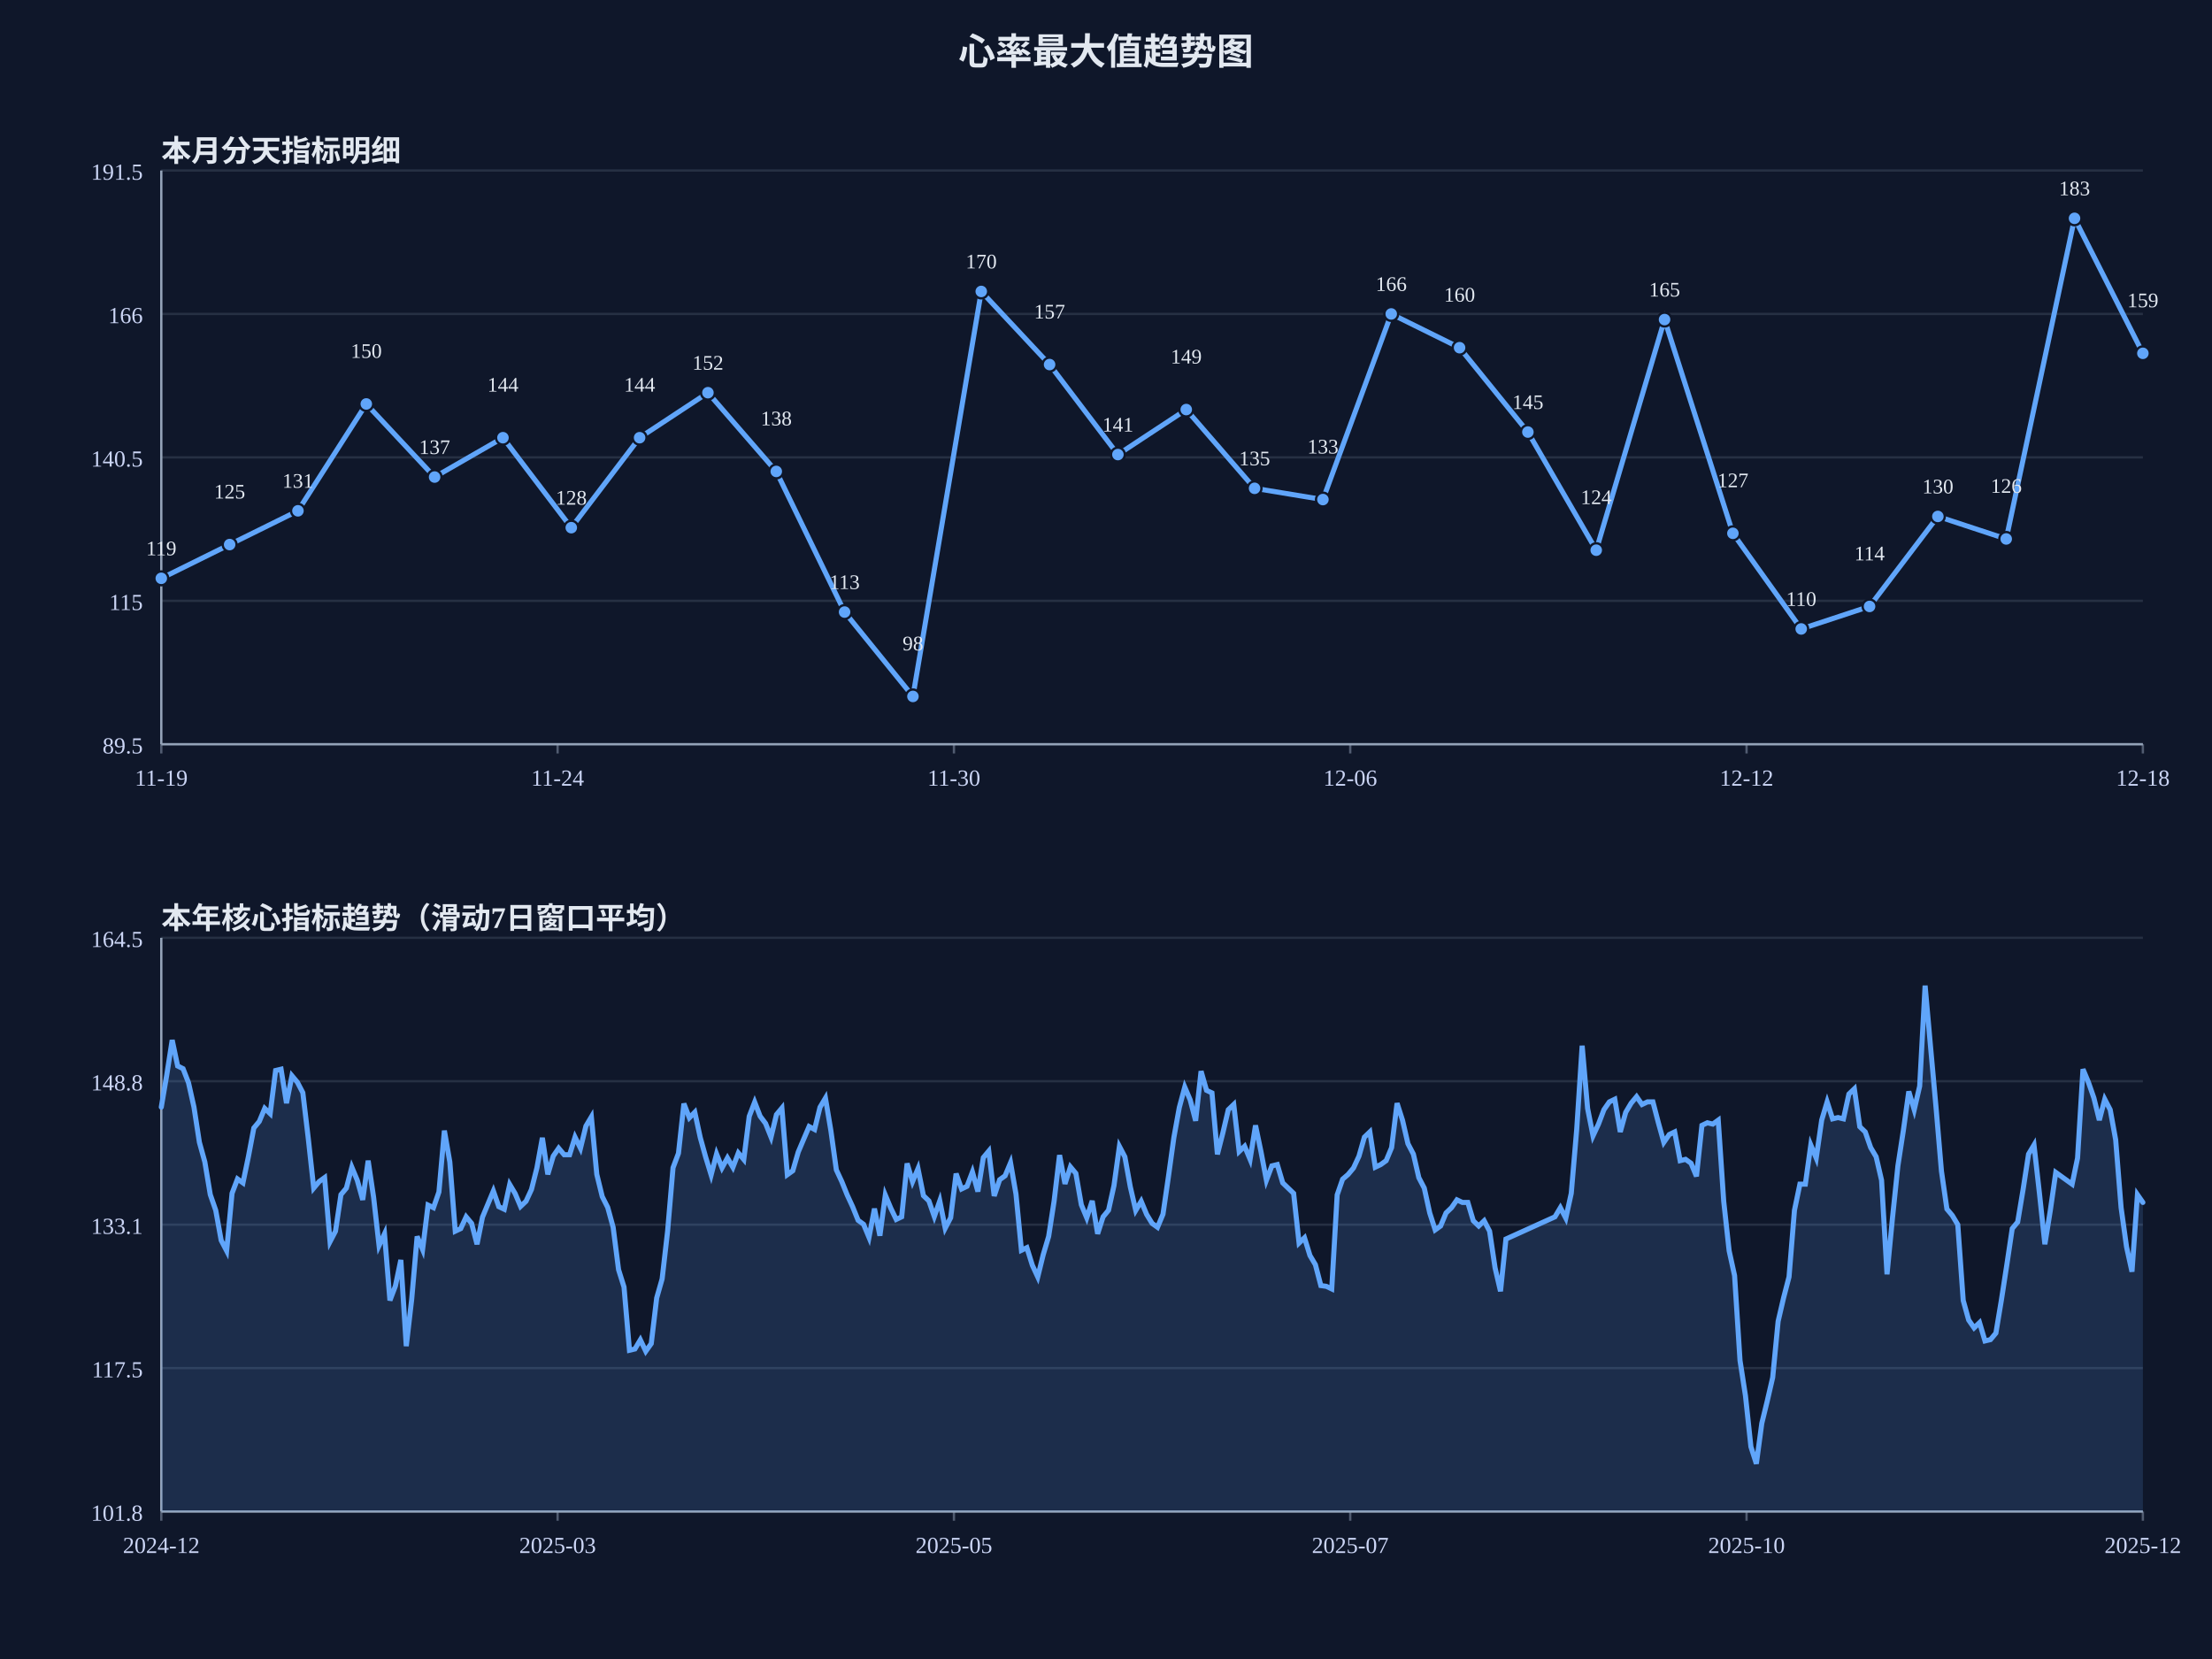
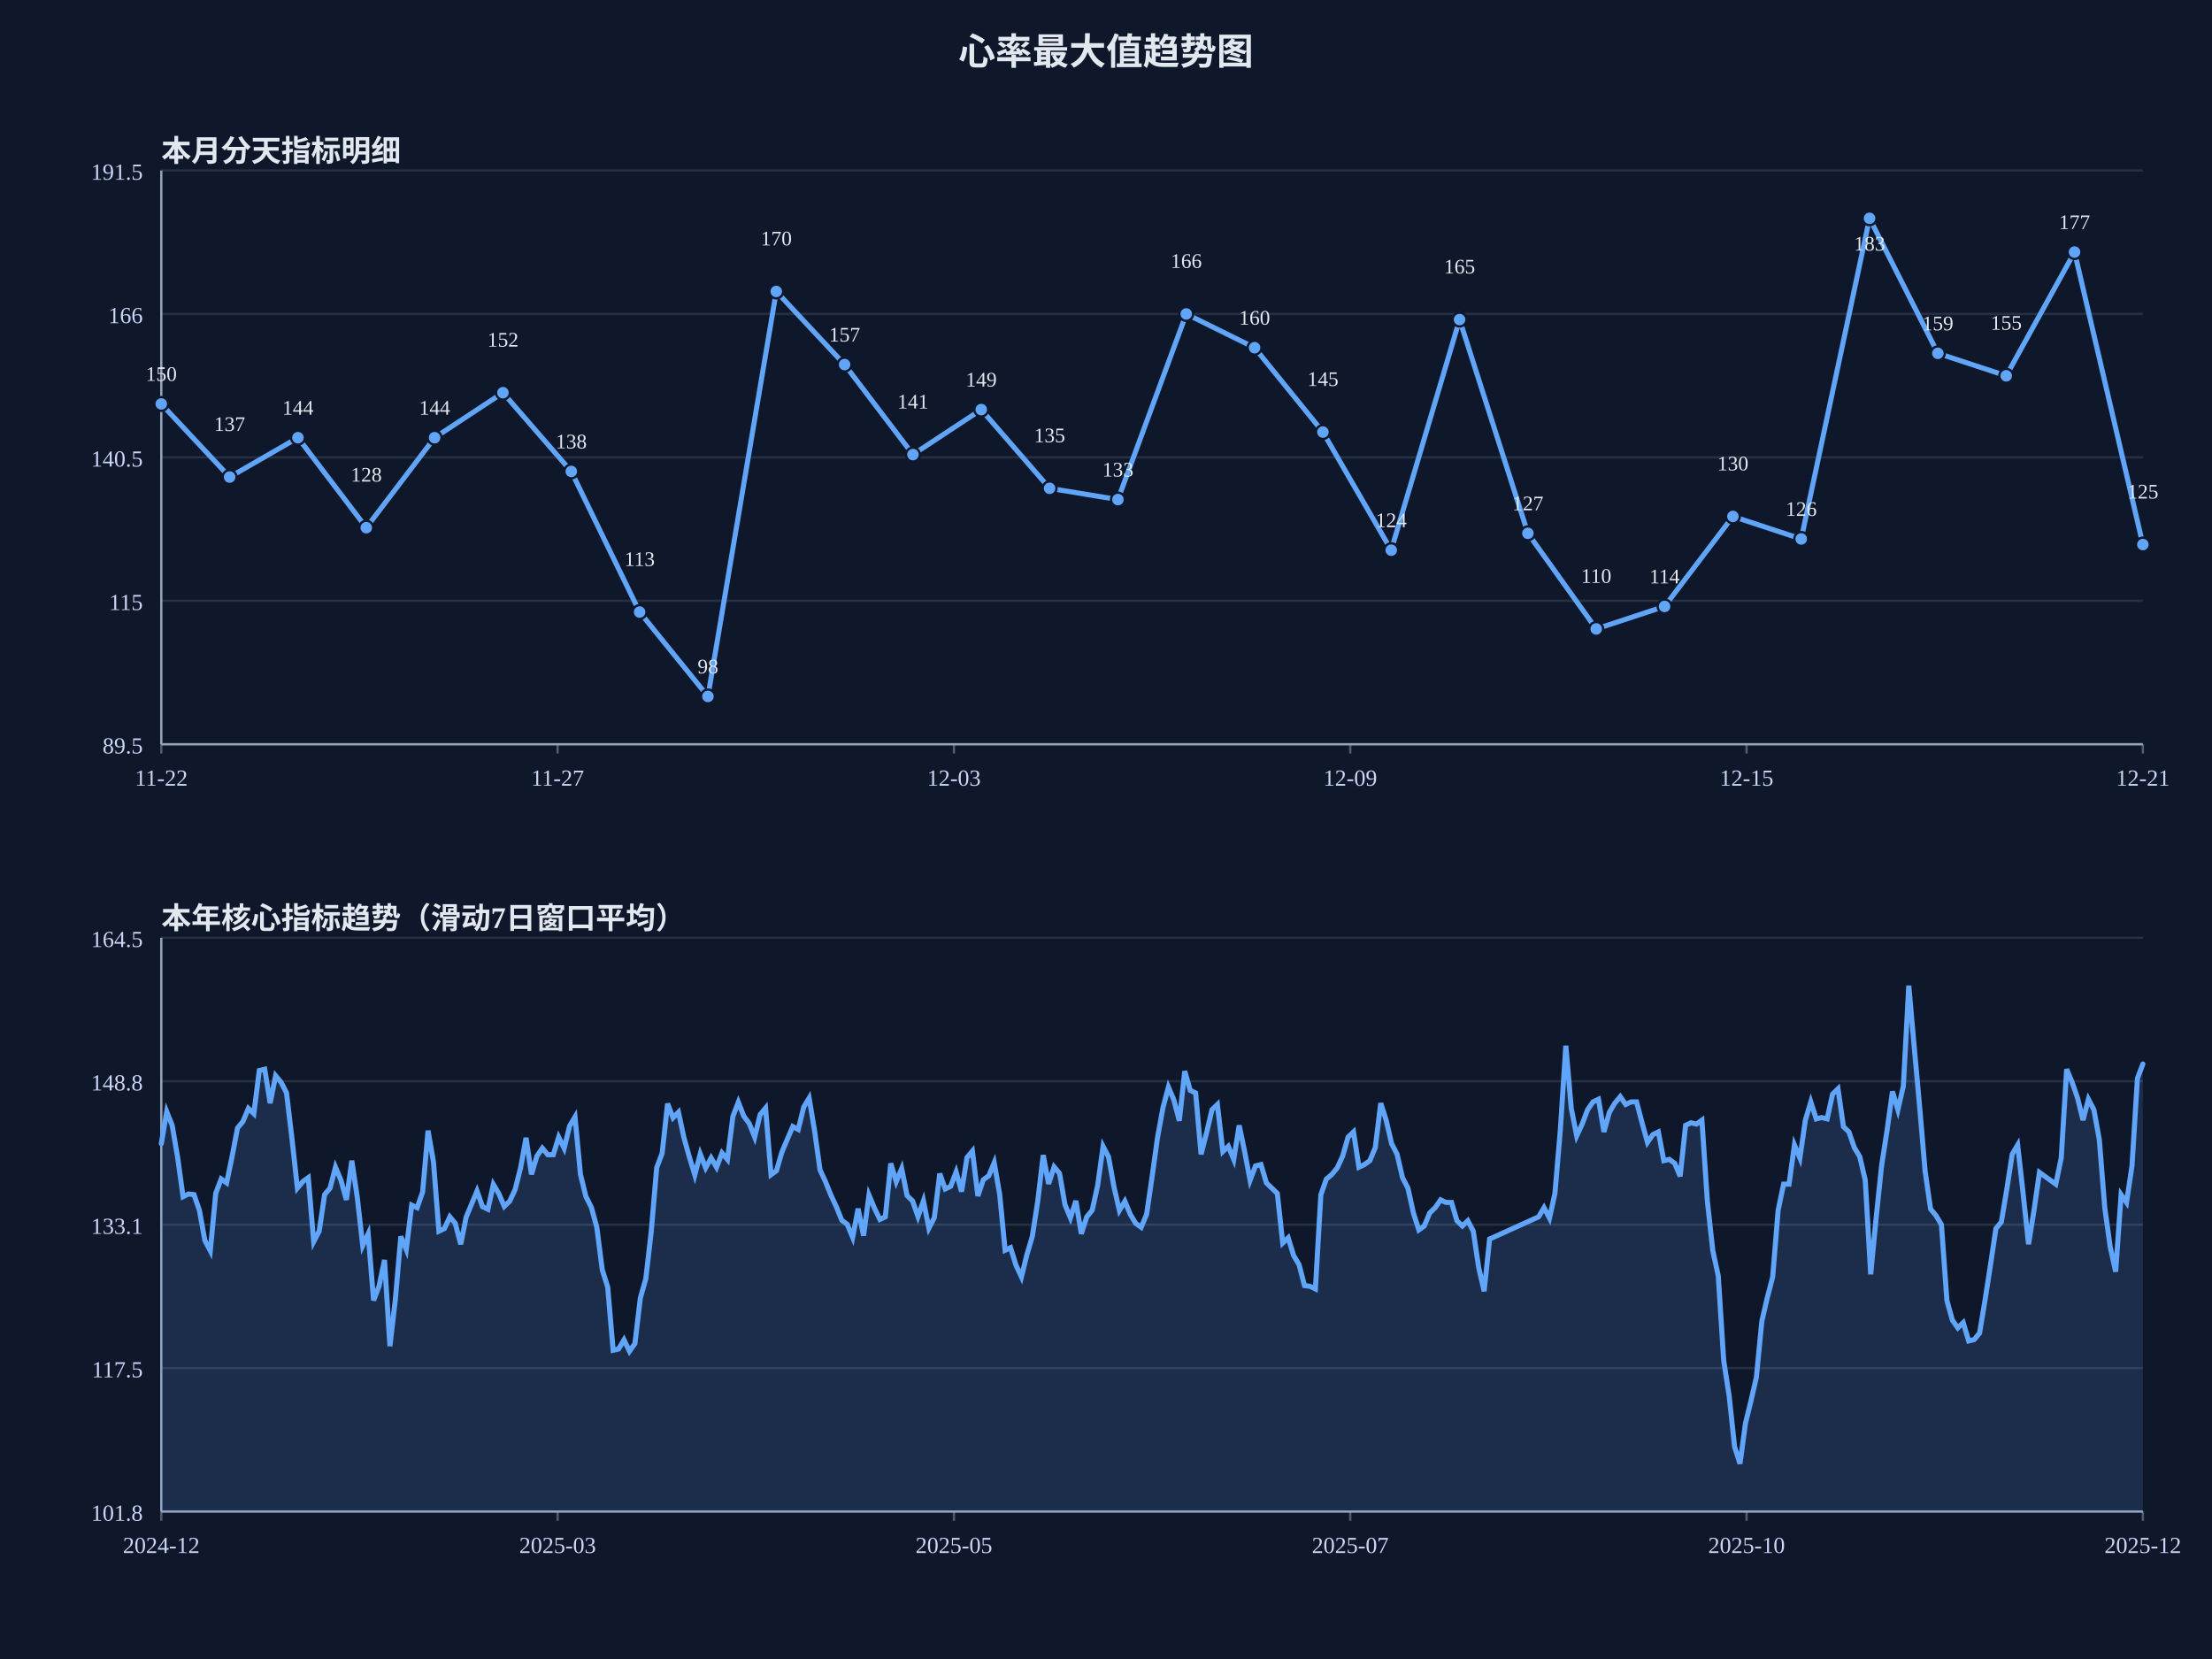
<svg xmlns="http://www.w3.org/2000/svg" viewBox="0 0 960 720" width="960" height="720">
  <rect width="960" height="720" fill="#0f172a" />
  <text x="480" y="28" fill="#e2e8f0" font-size="16" font-weight="700" text-anchor="middle">心率最大值趋势图</text>
  <text x="70" y="70" fill="#e2e8f0" font-size="13" font-weight="600">本月分天指标明细</text>
  <line x1="70" y1="323.00" x2="930" y2="323.00" stroke="#94a3b8" stroke-opacity="0.18" stroke-width="1" />
  <text x="62" y="327.00" fill="#cbd5f5" font-size="10" text-anchor="end">89.5</text>
  <line x1="70" y1="260.75" x2="930" y2="260.75" stroke="#94a3b8" stroke-opacity="0.18" stroke-width="1" />
  <text x="62" y="264.75" fill="#cbd5f5" font-size="10" text-anchor="end">115</text>
  <line x1="70" y1="198.50" x2="930" y2="198.50" stroke="#94a3b8" stroke-opacity="0.18" stroke-width="1" />
  <text x="62" y="202.50" fill="#cbd5f5" font-size="10" text-anchor="end">140.5</text>
  <line x1="70" y1="136.25" x2="930" y2="136.25" stroke="#94a3b8" stroke-opacity="0.18" stroke-width="1" />
  <text x="62" y="140.25" fill="#cbd5f5" font-size="10" text-anchor="end">166</text>
  <line x1="70" y1="74.00" x2="930" y2="74.00" stroke="#94a3b8" stroke-opacity="0.18" stroke-width="1" />
  <text x="62" y="78.00" fill="#cbd5f5" font-size="10" text-anchor="end">191.5</text>
  <line x1="70.00" y1="323" x2="70.00" y2="327" stroke="#94a3b8" stroke-opacity="0.5" stroke-width="1" />
-   <text x="70.00" y="341" fill="#cbd5f5" font-size="10" text-anchor="middle">11-19</text>
+   <text x="70.00" y="341" fill="#cbd5f5" font-size="10" text-anchor="middle">11-22</text>
  <line x1="242.00" y1="323" x2="242.00" y2="327" stroke="#94a3b8" stroke-opacity="0.5" stroke-width="1" />
-   <text x="242.00" y="341" fill="#cbd5f5" font-size="10" text-anchor="middle">11-24</text>
+   <text x="242.00" y="341" fill="#cbd5f5" font-size="10" text-anchor="middle">11-27</text>
  <line x1="414.00" y1="323" x2="414.00" y2="327" stroke="#94a3b8" stroke-opacity="0.5" stroke-width="1" />
-   <text x="414.00" y="341" fill="#cbd5f5" font-size="10" text-anchor="middle">11-30</text>
+   <text x="414.00" y="341" fill="#cbd5f5" font-size="10" text-anchor="middle">12-03</text>
  <line x1="586.00" y1="323" x2="586.00" y2="327" stroke="#94a3b8" stroke-opacity="0.5" stroke-width="1" />
-   <text x="586.00" y="341" fill="#cbd5f5" font-size="10" text-anchor="middle">12-06</text>
+   <text x="586.00" y="341" fill="#cbd5f5" font-size="10" text-anchor="middle">12-09</text>
  <line x1="758.00" y1="323" x2="758.00" y2="327" stroke="#94a3b8" stroke-opacity="0.5" stroke-width="1" />
-   <text x="758.00" y="341" fill="#cbd5f5" font-size="10" text-anchor="middle">12-12</text>
+   <text x="758.00" y="341" fill="#cbd5f5" font-size="10" text-anchor="middle">12-15</text>
  <line x1="930.00" y1="323" x2="930.00" y2="327" stroke="#94a3b8" stroke-opacity="0.5" stroke-width="1" />
-   <text x="930.00" y="341" fill="#cbd5f5" font-size="10" text-anchor="middle">12-18</text>
+   <text x="930.00" y="341" fill="#cbd5f5" font-size="10" text-anchor="middle">12-21</text>
  <line x1="70" y1="74" x2="70" y2="323" stroke="#94a3b8" stroke-width="1" />
  <line x1="70" y1="323" x2="930" y2="323" stroke="#94a3b8" stroke-width="1" />
-   <path d="M70.00,250.99 L99.66,236.34 L129.31,221.69 L158.97,175.31 L188.62,207.04 L218.28,189.96 L247.93,229.01 L277.59,189.96 L307.24,170.43 L336.90,204.60 L366.55,265.63 L396.21,302.25 L425.86,126.49 L455.52,158.22 L485.17,197.28 L514.83,177.75 L544.48,211.93 L574.14,216.81 L603.79,136.25 L633.45,150.90 L663.10,187.51 L692.76,238.78 L722.41,138.69 L752.07,231.46 L781.72,272.96 L811.38,263.19 L841.03,224.13 L870.69,233.90 L900.34,94.75 L930.00,153.34" fill="none" stroke="#60a5fa" stroke-width="2.2" stroke-linecap="round" />
-   <circle cx="70.00" cy="250.99" r="3" fill="#60a5fa" stroke="#0f172a" stroke-width="1" />
-   <text x="70.00" y="240.99" fill="#e2e8f0" font-size="9" text-anchor="middle">119</text>
-   <circle cx="99.66" cy="236.34" r="3" fill="#60a5fa" stroke="#0f172a" stroke-width="1" />
-   <text x="99.66" y="216.34" fill="#e2e8f0" font-size="9" text-anchor="middle">125</text>
-   <circle cx="129.31" cy="221.69" r="3" fill="#60a5fa" stroke="#0f172a" stroke-width="1" />
-   <text x="129.31" y="211.69" fill="#e2e8f0" font-size="9" text-anchor="middle">131</text>
-   <circle cx="158.97" cy="175.31" r="3" fill="#60a5fa" stroke="#0f172a" stroke-width="1" />
-   <text x="158.97" y="155.31" fill="#e2e8f0" font-size="9" text-anchor="middle">150</text>
-   <circle cx="188.62" cy="207.04" r="3" fill="#60a5fa" stroke="#0f172a" stroke-width="1" />
-   <text x="188.62" y="197.04" fill="#e2e8f0" font-size="9" text-anchor="middle">137</text>
-   <circle cx="218.28" cy="189.96" r="3" fill="#60a5fa" stroke="#0f172a" stroke-width="1" />
-   <text x="218.28" y="169.96" fill="#e2e8f0" font-size="9" text-anchor="middle">144</text>
-   <circle cx="247.93" cy="229.01" r="3" fill="#60a5fa" stroke="#0f172a" stroke-width="1" />
-   <text x="247.93" y="219.01" fill="#e2e8f0" font-size="9" text-anchor="middle">128</text>
-   <circle cx="277.59" cy="189.96" r="3" fill="#60a5fa" stroke="#0f172a" stroke-width="1" />
-   <text x="277.59" y="169.96" fill="#e2e8f0" font-size="9" text-anchor="middle">144</text>
-   <circle cx="307.24" cy="170.43" r="3" fill="#60a5fa" stroke="#0f172a" stroke-width="1" />
-   <text x="307.24" y="160.43" fill="#e2e8f0" font-size="9" text-anchor="middle">152</text>
-   <circle cx="336.90" cy="204.60" r="3" fill="#60a5fa" stroke="#0f172a" stroke-width="1" />
-   <text x="336.90" y="184.60" fill="#e2e8f0" font-size="9" text-anchor="middle">138</text>
-   <circle cx="366.55" cy="265.63" r="3" fill="#60a5fa" stroke="#0f172a" stroke-width="1" />
-   <text x="366.55" y="255.63" fill="#e2e8f0" font-size="9" text-anchor="middle">113</text>
-   <circle cx="396.21" cy="302.25" r="3" fill="#60a5fa" stroke="#0f172a" stroke-width="1" />
-   <text x="396.21" y="282.25" fill="#e2e8f0" font-size="9" text-anchor="middle">98</text>
-   <circle cx="425.86" cy="126.49" r="3" fill="#60a5fa" stroke="#0f172a" stroke-width="1" />
-   <text x="425.86" y="116.49" fill="#e2e8f0" font-size="9" text-anchor="middle">170</text>
-   <circle cx="455.52" cy="158.22" r="3" fill="#60a5fa" stroke="#0f172a" stroke-width="1" />
-   <text x="455.52" y="138.22" fill="#e2e8f0" font-size="9" text-anchor="middle">157</text>
-   <circle cx="485.17" cy="197.28" r="3" fill="#60a5fa" stroke="#0f172a" stroke-width="1" />
-   <text x="485.17" y="187.28" fill="#e2e8f0" font-size="9" text-anchor="middle">141</text>
-   <circle cx="514.83" cy="177.75" r="3" fill="#60a5fa" stroke="#0f172a" stroke-width="1" />
-   <text x="514.83" y="157.75" fill="#e2e8f0" font-size="9" text-anchor="middle">149</text>
-   <circle cx="544.48" cy="211.93" r="3" fill="#60a5fa" stroke="#0f172a" stroke-width="1" />
-   <text x="544.48" y="201.93" fill="#e2e8f0" font-size="9" text-anchor="middle">135</text>
-   <circle cx="574.14" cy="216.81" r="3" fill="#60a5fa" stroke="#0f172a" stroke-width="1" />
-   <text x="574.14" y="196.81" fill="#e2e8f0" font-size="9" text-anchor="middle">133</text>
-   <circle cx="603.79" cy="136.25" r="3" fill="#60a5fa" stroke="#0f172a" stroke-width="1" />
-   <text x="603.79" y="126.25" fill="#e2e8f0" font-size="9" text-anchor="middle">166</text>
-   <circle cx="633.45" cy="150.90" r="3" fill="#60a5fa" stroke="#0f172a" stroke-width="1" />
-   <text x="633.45" y="130.90" fill="#e2e8f0" font-size="9" text-anchor="middle">160</text>
-   <circle cx="663.10" cy="187.51" r="3" fill="#60a5fa" stroke="#0f172a" stroke-width="1" />
-   <text x="663.10" y="177.51" fill="#e2e8f0" font-size="9" text-anchor="middle">145</text>
-   <circle cx="692.76" cy="238.78" r="3" fill="#60a5fa" stroke="#0f172a" stroke-width="1" />
-   <text x="692.76" y="218.78" fill="#e2e8f0" font-size="9" text-anchor="middle">124</text>
-   <circle cx="722.41" cy="138.69" r="3" fill="#60a5fa" stroke="#0f172a" stroke-width="1" />
-   <text x="722.41" y="128.69" fill="#e2e8f0" font-size="9" text-anchor="middle">165</text>
-   <circle cx="752.07" cy="231.46" r="3" fill="#60a5fa" stroke="#0f172a" stroke-width="1" />
-   <text x="752.07" y="211.46" fill="#e2e8f0" font-size="9" text-anchor="middle">127</text>
-   <circle cx="781.72" cy="272.96" r="3" fill="#60a5fa" stroke="#0f172a" stroke-width="1" />
-   <text x="781.72" y="262.96" fill="#e2e8f0" font-size="9" text-anchor="middle">110</text>
-   <circle cx="811.38" cy="263.19" r="3" fill="#60a5fa" stroke="#0f172a" stroke-width="1" />
-   <text x="811.38" y="243.19" fill="#e2e8f0" font-size="9" text-anchor="middle">114</text>
-   <circle cx="841.03" cy="224.13" r="3" fill="#60a5fa" stroke="#0f172a" stroke-width="1" />
-   <text x="841.03" y="214.13" fill="#e2e8f0" font-size="9" text-anchor="middle">130</text>
-   <circle cx="870.69" cy="233.90" r="3" fill="#60a5fa" stroke="#0f172a" stroke-width="1" />
-   <text x="870.69" y="213.90" fill="#e2e8f0" font-size="9" text-anchor="middle">126</text>
-   <circle cx="900.34" cy="94.75" r="3" fill="#60a5fa" stroke="#0f172a" stroke-width="1" />
-   <text x="900.34" y="84.75" fill="#e2e8f0" font-size="9" text-anchor="middle">183</text>
-   <circle cx="930.00" cy="153.34" r="3" fill="#60a5fa" stroke="#0f172a" stroke-width="1" />
-   <text x="930.00" y="133.34" fill="#e2e8f0" font-size="9" text-anchor="middle">159</text>
+   <path d="M70.00,175.31 L99.66,207.04 L129.31,189.96 L158.97,229.01 L188.62,189.96 L218.28,170.43 L247.93,204.60 L277.59,265.63 L307.24,302.25 L336.90,126.49 L366.55,158.22 L396.21,197.28 L425.86,177.75 L455.52,211.93 L485.17,216.81 L514.83,136.25 L544.48,150.90 L574.14,187.51 L603.79,238.78 L633.45,138.69 L663.10,231.46 L692.76,272.96 L722.41,263.19 L752.07,224.13 L781.72,233.90 L811.38,94.75 L841.03,153.34 L870.69,163.10 L900.34,109.40 L930.00,236.34" fill="none" stroke="#60a5fa" stroke-width="2.2" stroke-linecap="round" />
+   <circle cx="70.00" cy="175.31" r="3" fill="#60a5fa" stroke="#0f172a" stroke-width="1" />
+   <text x="70.00" y="165.31" fill="#e2e8f0" font-size="9" text-anchor="middle">150</text>
+   <circle cx="99.66" cy="207.04" r="3" fill="#60a5fa" stroke="#0f172a" stroke-width="1" />
+   <text x="99.66" y="187.04" fill="#e2e8f0" font-size="9" text-anchor="middle">137</text>
+   <circle cx="129.31" cy="189.96" r="3" fill="#60a5fa" stroke="#0f172a" stroke-width="1" />
+   <text x="129.31" y="179.96" fill="#e2e8f0" font-size="9" text-anchor="middle">144</text>
+   <circle cx="158.97" cy="229.01" r="3" fill="#60a5fa" stroke="#0f172a" stroke-width="1" />
+   <text x="158.97" y="209.01" fill="#e2e8f0" font-size="9" text-anchor="middle">128</text>
+   <circle cx="188.62" cy="189.96" r="3" fill="#60a5fa" stroke="#0f172a" stroke-width="1" />
+   <text x="188.62" y="179.96" fill="#e2e8f0" font-size="9" text-anchor="middle">144</text>
+   <circle cx="218.28" cy="170.43" r="3" fill="#60a5fa" stroke="#0f172a" stroke-width="1" />
+   <text x="218.28" y="150.43" fill="#e2e8f0" font-size="9" text-anchor="middle">152</text>
+   <circle cx="247.93" cy="204.60" r="3" fill="#60a5fa" stroke="#0f172a" stroke-width="1" />
+   <text x="247.93" y="194.60" fill="#e2e8f0" font-size="9" text-anchor="middle">138</text>
+   <circle cx="277.59" cy="265.63" r="3" fill="#60a5fa" stroke="#0f172a" stroke-width="1" />
+   <text x="277.59" y="245.63" fill="#e2e8f0" font-size="9" text-anchor="middle">113</text>
+   <circle cx="307.24" cy="302.25" r="3" fill="#60a5fa" stroke="#0f172a" stroke-width="1" />
+   <text x="307.24" y="292.25" fill="#e2e8f0" font-size="9" text-anchor="middle">98</text>
+   <circle cx="336.90" cy="126.49" r="3" fill="#60a5fa" stroke="#0f172a" stroke-width="1" />
+   <text x="336.90" y="106.49" fill="#e2e8f0" font-size="9" text-anchor="middle">170</text>
+   <circle cx="366.55" cy="158.22" r="3" fill="#60a5fa" stroke="#0f172a" stroke-width="1" />
+   <text x="366.55" y="148.22" fill="#e2e8f0" font-size="9" text-anchor="middle">157</text>
+   <circle cx="396.21" cy="197.28" r="3" fill="#60a5fa" stroke="#0f172a" stroke-width="1" />
+   <text x="396.21" y="177.28" fill="#e2e8f0" font-size="9" text-anchor="middle">141</text>
+   <circle cx="425.86" cy="177.75" r="3" fill="#60a5fa" stroke="#0f172a" stroke-width="1" />
+   <text x="425.86" y="167.75" fill="#e2e8f0" font-size="9" text-anchor="middle">149</text>
+   <circle cx="455.52" cy="211.93" r="3" fill="#60a5fa" stroke="#0f172a" stroke-width="1" />
+   <text x="455.52" y="191.93" fill="#e2e8f0" font-size="9" text-anchor="middle">135</text>
+   <circle cx="485.17" cy="216.81" r="3" fill="#60a5fa" stroke="#0f172a" stroke-width="1" />
+   <text x="485.17" y="206.81" fill="#e2e8f0" font-size="9" text-anchor="middle">133</text>
+   <circle cx="514.83" cy="136.25" r="3" fill="#60a5fa" stroke="#0f172a" stroke-width="1" />
+   <text x="514.83" y="116.25" fill="#e2e8f0" font-size="9" text-anchor="middle">166</text>
+   <circle cx="544.48" cy="150.90" r="3" fill="#60a5fa" stroke="#0f172a" stroke-width="1" />
+   <text x="544.48" y="140.90" fill="#e2e8f0" font-size="9" text-anchor="middle">160</text>
+   <circle cx="574.14" cy="187.51" r="3" fill="#60a5fa" stroke="#0f172a" stroke-width="1" />
+   <text x="574.14" y="167.51" fill="#e2e8f0" font-size="9" text-anchor="middle">145</text>
+   <circle cx="603.79" cy="238.78" r="3" fill="#60a5fa" stroke="#0f172a" stroke-width="1" />
+   <text x="603.79" y="228.78" fill="#e2e8f0" font-size="9" text-anchor="middle">124</text>
+   <circle cx="633.45" cy="138.69" r="3" fill="#60a5fa" stroke="#0f172a" stroke-width="1" />
+   <text x="633.45" y="118.69" fill="#e2e8f0" font-size="9" text-anchor="middle">165</text>
+   <circle cx="663.10" cy="231.46" r="3" fill="#60a5fa" stroke="#0f172a" stroke-width="1" />
+   <text x="663.10" y="221.46" fill="#e2e8f0" font-size="9" text-anchor="middle">127</text>
+   <circle cx="692.76" cy="272.96" r="3" fill="#60a5fa" stroke="#0f172a" stroke-width="1" />
+   <text x="692.76" y="252.96" fill="#e2e8f0" font-size="9" text-anchor="middle">110</text>
+   <circle cx="722.41" cy="263.19" r="3" fill="#60a5fa" stroke="#0f172a" stroke-width="1" />
+   <text x="722.41" y="253.19" fill="#e2e8f0" font-size="9" text-anchor="middle">114</text>
+   <circle cx="752.07" cy="224.13" r="3" fill="#60a5fa" stroke="#0f172a" stroke-width="1" />
+   <text x="752.07" y="204.13" fill="#e2e8f0" font-size="9" text-anchor="middle">130</text>
+   <circle cx="781.72" cy="233.90" r="3" fill="#60a5fa" stroke="#0f172a" stroke-width="1" />
+   <text x="781.72" y="223.90" fill="#e2e8f0" font-size="9" text-anchor="middle">126</text>
+   <circle cx="811.38" cy="94.75" r="3" fill="#60a5fa" stroke="#0f172a" stroke-width="1" />
+   <text x="811.38" y="108.75" fill="#e2e8f0" font-size="9" text-anchor="middle">183</text>
+   <circle cx="841.03" cy="153.34" r="3" fill="#60a5fa" stroke="#0f172a" stroke-width="1" />
+   <text x="841.03" y="143.34" fill="#e2e8f0" font-size="9" text-anchor="middle">159</text>
+   <circle cx="870.69" cy="163.10" r="3" fill="#60a5fa" stroke="#0f172a" stroke-width="1" />
+   <text x="870.69" y="143.10" fill="#e2e8f0" font-size="9" text-anchor="middle">155</text>
+   <circle cx="900.34" cy="109.40" r="3" fill="#60a5fa" stroke="#0f172a" stroke-width="1" />
+   <text x="900.34" y="99.40" fill="#e2e8f0" font-size="9" text-anchor="middle">177</text>
+   <circle cx="930.00" cy="236.34" r="3" fill="#60a5fa" stroke="#0f172a" stroke-width="1" />
+   <text x="930.00" y="216.34" fill="#e2e8f0" font-size="9" text-anchor="middle">125</text>
  <text x="70" y="403" fill="#e2e8f0" font-size="13" font-weight="600">本年核心指标趋势（滑动7日窗口平均）</text>
  <line x1="70" y1="656.00" x2="930" y2="656.00" stroke="#94a3b8" stroke-opacity="0.18" stroke-width="1" />
  <text x="62" y="660.00" fill="#cbd5f5" font-size="10" text-anchor="end">101.8</text>
  <line x1="70" y1="593.75" x2="930" y2="593.75" stroke="#94a3b8" stroke-opacity="0.18" stroke-width="1" />
  <text x="62" y="597.75" fill="#cbd5f5" font-size="10" text-anchor="end">117.5</text>
  <line x1="70" y1="531.50" x2="930" y2="531.50" stroke="#94a3b8" stroke-opacity="0.18" stroke-width="1" />
  <text x="62" y="535.50" fill="#cbd5f5" font-size="10" text-anchor="end">133.1</text>
  <line x1="70" y1="469.25" x2="930" y2="469.25" stroke="#94a3b8" stroke-opacity="0.18" stroke-width="1" />
  <text x="62" y="473.25" fill="#cbd5f5" font-size="10" text-anchor="end">148.8</text>
  <line x1="70" y1="407.00" x2="930" y2="407.00" stroke="#94a3b8" stroke-opacity="0.18" stroke-width="1" />
  <text x="62" y="411.00" fill="#cbd5f5" font-size="10" text-anchor="end">164.5</text>
  <line x1="70.00" y1="656" x2="70.00" y2="660" stroke="#94a3b8" stroke-opacity="0.5" stroke-width="1" />
  <text x="70.00" y="674" fill="#cbd5f5" font-size="10" text-anchor="middle">2024-12</text>
  <line x1="242.00" y1="656" x2="242.00" y2="660" stroke="#94a3b8" stroke-opacity="0.5" stroke-width="1" />
  <text x="242.00" y="674" fill="#cbd5f5" font-size="10" text-anchor="middle">2025-03</text>
  <line x1="414.00" y1="656" x2="414.00" y2="660" stroke="#94a3b8" stroke-opacity="0.5" stroke-width="1" />
  <text x="414.00" y="674" fill="#cbd5f5" font-size="10" text-anchor="middle">2025-05</text>
  <line x1="586.00" y1="656" x2="586.00" y2="660" stroke="#94a3b8" stroke-opacity="0.5" stroke-width="1" />
  <text x="586.00" y="674" fill="#cbd5f5" font-size="10" text-anchor="middle">2025-07</text>
  <line x1="758.00" y1="656" x2="758.00" y2="660" stroke="#94a3b8" stroke-opacity="0.5" stroke-width="1" />
  <text x="758.00" y="674" fill="#cbd5f5" font-size="10" text-anchor="middle">2025-10</text>
  <line x1="930.00" y1="656" x2="930.00" y2="660" stroke="#94a3b8" stroke-opacity="0.5" stroke-width="1" />
  <text x="930.00" y="674" fill="#cbd5f5" font-size="10" text-anchor="middle">2025-12</text>
  <line x1="70" y1="407" x2="70" y2="656" stroke="#94a3b8" stroke-width="1" />
  <line x1="70" y1="656" x2="930" y2="656" stroke="#94a3b8" stroke-width="1" />
-   <path d="M70.00,656.00 L70.00,480.48 L72.36,466.59 L74.73,451.37 L77.09,462.62 L79.45,463.81 L81.81,469.89 L84.18,480.48 L86.54,495.78 L88.90,504.29 L91.26,518.46 L93.63,525.26 L95.99,538.30 L98.35,542.84 L100.71,517.89 L103.08,511.66 L105.44,513.36 L107.80,502.02 L110.16,489.55 L112.53,486.71 L114.89,481.04 L117.25,483.31 L119.62,464.60 L121.98,464.03 L124.34,478.77 L126.70,466.87 L129.07,469.70 L131.43,474.24 L133.79,494.08 L136.15,515.63 L138.52,512.79 L140.88,511.09 L143.24,538.87 L145.60,534.33 L147.97,518.46 L150.33,515.63 L152.69,506.55 L155.05,512.22 L157.42,520.73 L159.78,503.72 L162.14,519.59 L164.51,540.57 L166.87,535.47 L169.23,564.38 L171.59,558.15 L173.96,546.81 L176.32,584.23 L178.68,563.82 L181.04,536.60 L183.41,542.27 L185.77,523.00 L188.13,524.13 L190.49,517.33 L192.86,490.68 L195.22,504.29 L197.58,534.33 L199.95,533.20 L202.31,528.10 L204.67,530.93 L207.03,540.00 L209.40,528.22 L211.76,522.55 L214.12,516.88 L216.48,523.68 L218.85,524.81 L221.21,514.04 L223.57,518.01 L225.93,523.58 L228.30,521.32 L230.66,516.21 L233.02,506.84 L235.38,493.80 L237.75,509.67 L240.11,501.74 L242.47,498.31 L244.84,501.15 L247.20,501.15 L249.56,493.52 L251.92,498.34 L254.29,488.70 L256.65,484.73 L259.01,509.68 L261.37,519.32 L263.74,523.99 L266.10,532.63 L268.46,551.05 L270.82,558.57 L273.19,586.01 L275.55,585.45 L277.91,581.48 L280.27,586.44 L282.64,583.11 L285.00,563.31 L287.36,555.04 L289.73,534.40 L292.09,506.79 L294.45,500.55 L296.81,478.96 L299.18,485.12 L301.54,482.70 L303.90,493.66 L306.26,502.17 L308.63,509.93 L310.99,500.81 L313.35,506.83 L315.71,502.53 L318.08,506.61 L320.44,500.38 L322.80,503.21 L325.16,484.50 L327.53,478.32 L329.89,484.43 L332.25,487.56 L334.62,493.50 L336.98,483.73 L339.34,480.89 L341.70,509.81 L344.07,508.11 L346.43,499.99 L348.79,494.41 L351.15,488.91 L353.52,490.18 L355.88,480.54 L358.24,476.56 L360.60,490.71 L362.97,507.72 L365.33,512.79 L367.69,518.64 L370.05,523.74 L372.42,529.61 L374.78,531.33 L377.14,537.01 L379.51,524.54 L381.87,536.29 L384.23,518.66 L386.59,524.32 L388.96,529.23 L391.32,528.10 L393.68,504.92 L396.04,512.85 L398.41,507.18 L400.77,518.90 L403.13,521.17 L405.49,527.98 L407.86,521.17 L410.22,533.02 L412.58,528.48 L414.95,509.34 L417.31,516.00 L419.67,514.86 L422.03,508.63 L424.40,517.13 L426.76,502.39 L429.12,499.56 L431.48,519.04 L433.85,511.99 L436.21,510.29 L438.57,504.62 L440.93,518.23 L443.30,542.61 L445.66,541.48 L448.02,549.08 L450.38,554.18 L452.75,544.54 L455.11,536.60 L457.47,521.30 L459.84,501.31 L462.20,513.79 L464.56,506.42 L466.92,509.25 L469.29,522.86 L471.65,528.53 L474.01,521.16 L476.37,535.47 L478.74,528.10 L481.10,525.23 L483.46,514.54 L485.82,497.53 L488.19,502.07 L490.55,515.11 L492.91,525.31 L495.27,521.34 L497.64,527.05 L500.00,530.93 L502.36,532.63 L504.73,526.96 L507.09,510.72 L509.45,493.71 L511.81,480.67 L514.18,471.80 L516.54,477.35 L518.90,486.42 L521.26,464.88 L523.63,473.19 L525.99,474.32 L528.35,500.97 L530.71,491.70 L533.08,481.61 L535.44,479.34 L537.80,499.75 L540.16,497.48 L542.53,503.15 L544.89,488.41 L547.25,499.75 L549.62,512.22 L551.98,505.99 L554.34,505.42 L556.70,513.36 L559.07,515.65 L561.43,517.92 L563.79,539.46 L566.15,537.19 L568.52,544.89 L570.88,548.86 L573.24,557.93 L575.60,558.25 L577.97,559.38 L580.33,518.56 L582.69,511.76 L585.05,509.73 L587.42,506.89 L589.78,501.79 L592.14,493.52 L594.51,491.25 L596.87,506.55 L599.23,505.42 L601.59,503.72 L603.96,498.05 L606.32,478.78 L608.68,486.15 L611.04,496.36 L613.41,500.89 L615.77,511.10 L618.13,515.63 L620.49,526.40 L622.86,533.77 L625.22,532.07 L627.58,526.40 L629.95,524.13 L632.31,520.73 L634.67,521.86 L637.03,521.86 L639.40,529.80 L641.76,532.07 L644.12,529.80 L646.48,534.33 L648.85,550.21 L651.21,560.41 L653.57,537.74 L674.84,528.10 L677.20,524.13 L679.56,528.67 L681.92,517.89 L684.29,490.11 L686.65,453.83 L689.01,481.04 L691.37,492.95 L693.74,487.85 L696.10,481.61 L698.46,478.21 L700.82,477.07 L703.19,491.25 L705.55,482.74 L707.91,478.77 L710.27,475.94 L712.64,479.34 L715.00,478.21 L717.36,478.21 L719.73,487.28 L722.09,495.78 L724.45,492.38 L726.81,491.25 L729.18,503.72 L731.54,503.15 L733.90,504.85 L736.26,510.52 L738.63,488.41 L740.99,487.28 L743.35,487.85 L745.71,486.14 L748.08,521.30 L750.44,542.84 L752.80,553.61 L755.16,590.46 L757.53,605.77 L759.89,627.88 L762.25,635.25 L764.62,617.67 L766.98,608.04 L769.34,597.83 L771.70,573.45 L774.07,563.25 L776.43,554.18 L778.79,525.26 L781.15,513.92 L783.52,513.92 L785.88,496.92 L788.24,502.59 L790.60,486.14 L792.97,478.21 L795.33,485.58 L797.69,485.01 L800.05,485.58 L802.42,474.81 L804.78,472.54 L807.14,488.98 L809.51,491.25 L811.87,498.05 L814.23,502.02 L816.59,512.22 L818.96,553.04 L821.32,528.67 L823.68,505.99 L826.04,490.68 L828.41,473.67 L830.77,481.61 L833.13,471.40 L835.49,427.75 L837.86,454.40 L840.22,480.48 L842.58,508.26 L844.95,524.70 L847.31,527.53 L849.67,531.50 L852.03,564.38 L854.40,572.89 L856.76,576.29 L859.12,574.02 L861.48,581.96 L863.85,581.39 L866.21,578.56 L868.57,564.38 L870.93,549.08 L873.30,533.20 L875.66,530.37 L878.02,516.19 L880.38,500.89 L882.75,496.92 L885.11,517.89 L887.47,540.00 L889.84,525.26 L892.20,508.82 L894.56,510.52 L896.92,512.22 L899.29,513.92 L901.65,502.59 L904.01,464.03 L906.37,469.70 L908.74,476.51 L911.10,486.14 L913.46,477.07 L915.82,481.61 L918.19,494.65 L920.55,524.13 L922.91,541.14 L925.27,551.91 L927.64,518.46 L930.00,521.86 L930.00,656.00 Z" fill="#60a5fa" fill-opacity="0.16" stroke="none" />
-   <path d="M70.00,480.48 L72.36,466.59 L74.73,451.37 L77.09,462.62 L79.45,463.81 L81.81,469.89 L84.18,480.48 L86.54,495.78 L88.90,504.29 L91.26,518.46 L93.63,525.26 L95.99,538.30 L98.35,542.84 L100.71,517.89 L103.08,511.66 L105.44,513.36 L107.80,502.02 L110.16,489.55 L112.53,486.71 L114.89,481.04 L117.25,483.31 L119.62,464.60 L121.98,464.03 L124.34,478.77 L126.70,466.87 L129.07,469.70 L131.43,474.24 L133.79,494.08 L136.15,515.63 L138.52,512.79 L140.88,511.09 L143.24,538.87 L145.60,534.33 L147.97,518.46 L150.33,515.63 L152.69,506.55 L155.05,512.22 L157.42,520.73 L159.78,503.72 L162.14,519.59 L164.51,540.57 L166.87,535.47 L169.23,564.38 L171.59,558.15 L173.96,546.81 L176.32,584.23 L178.68,563.82 L181.04,536.60 L183.41,542.27 L185.77,523.00 L188.13,524.13 L190.49,517.33 L192.86,490.68 L195.22,504.29 L197.58,534.33 L199.95,533.20 L202.31,528.10 L204.67,530.93 L207.03,540.00 L209.40,528.22 L211.76,522.55 L214.12,516.88 L216.48,523.68 L218.85,524.81 L221.21,514.04 L223.57,518.01 L225.93,523.58 L228.30,521.32 L230.66,516.21 L233.02,506.84 L235.38,493.80 L237.75,509.67 L240.11,501.74 L242.47,498.31 L244.84,501.15 L247.20,501.15 L249.56,493.52 L251.92,498.34 L254.29,488.70 L256.65,484.73 L259.01,509.68 L261.37,519.32 L263.74,523.99 L266.10,532.63 L268.46,551.05 L270.82,558.57 L273.19,586.01 L275.55,585.45 L277.91,581.48 L280.27,586.44 L282.64,583.11 L285.00,563.31 L287.36,555.04 L289.73,534.40 L292.09,506.79 L294.45,500.55 L296.81,478.96 L299.18,485.12 L301.54,482.70 L303.90,493.66 L306.26,502.17 L308.63,509.93 L310.99,500.81 L313.35,506.83 L315.71,502.53 L318.08,506.61 L320.44,500.38 L322.80,503.21 L325.16,484.50 L327.53,478.32 L329.89,484.43 L332.25,487.56 L334.62,493.50 L336.98,483.73 L339.34,480.89 L341.70,509.81 L344.07,508.11 L346.43,499.99 L348.79,494.41 L351.15,488.91 L353.52,490.18 L355.88,480.54 L358.24,476.56 L360.60,490.71 L362.97,507.72 L365.33,512.79 L367.69,518.64 L370.05,523.74 L372.42,529.61 L374.78,531.33 L377.14,537.01 L379.51,524.54 L381.87,536.29 L384.23,518.66 L386.59,524.32 L388.96,529.23 L391.32,528.10 L393.68,504.92 L396.04,512.85 L398.41,507.18 L400.77,518.90 L403.13,521.17 L405.49,527.98 L407.86,521.17 L410.22,533.02 L412.58,528.48 L414.95,509.34 L417.31,516.00 L419.67,514.86 L422.03,508.63 L424.40,517.13 L426.76,502.39 L429.12,499.56 L431.48,519.04 L433.85,511.99 L436.21,510.29 L438.57,504.62 L440.93,518.23 L443.30,542.61 L445.66,541.48 L448.02,549.08 L450.38,554.18 L452.75,544.54 L455.11,536.60 L457.47,521.30 L459.84,501.31 L462.20,513.79 L464.56,506.42 L466.92,509.25 L469.29,522.86 L471.65,528.53 L474.01,521.16 L476.37,535.47 L478.74,528.10 L481.10,525.23 L483.46,514.54 L485.82,497.53 L488.19,502.07 L490.55,515.11 L492.91,525.31 L495.27,521.34 L497.64,527.05 L500.00,530.93 L502.36,532.63 L504.73,526.96 L507.09,510.72 L509.45,493.71 L511.81,480.67 L514.18,471.80 L516.54,477.35 L518.90,486.42 L521.26,464.88 L523.63,473.19 L525.99,474.32 L528.35,500.97 L530.71,491.70 L533.08,481.61 L535.44,479.34 L537.80,499.75 L540.16,497.48 L542.53,503.15 L544.89,488.41 L547.25,499.75 L549.62,512.22 L551.98,505.99 L554.34,505.42 L556.70,513.36 L559.07,515.65 L561.43,517.92 L563.79,539.46 L566.15,537.19 L568.52,544.89 L570.88,548.86 L573.24,557.93 L575.60,558.25 L577.97,559.38 L580.33,518.56 L582.69,511.76 L585.05,509.73 L587.42,506.89 L589.78,501.79 L592.14,493.52 L594.51,491.25 L596.87,506.55 L599.23,505.42 L601.59,503.72 L603.96,498.05 L606.32,478.78 L608.68,486.15 L611.04,496.36 L613.41,500.89 L615.77,511.10 L618.13,515.63 L620.49,526.40 L622.86,533.77 L625.22,532.07 L627.58,526.40 L629.95,524.13 L632.31,520.73 L634.67,521.86 L637.03,521.86 L639.40,529.80 L641.76,532.07 L644.12,529.80 L646.48,534.33 L648.85,550.21 L651.21,560.41 L653.57,537.74 L674.84,528.10 L677.20,524.13 L679.56,528.67 L681.92,517.89 L684.29,490.11 L686.65,453.83 L689.01,481.04 L691.37,492.95 L693.74,487.85 L696.10,481.61 L698.46,478.21 L700.82,477.07 L703.19,491.25 L705.55,482.74 L707.91,478.77 L710.27,475.94 L712.64,479.34 L715.00,478.21 L717.36,478.21 L719.73,487.28 L722.09,495.78 L724.45,492.38 L726.81,491.25 L729.18,503.72 L731.54,503.15 L733.90,504.85 L736.26,510.52 L738.63,488.41 L740.99,487.28 L743.35,487.85 L745.71,486.14 L748.08,521.30 L750.44,542.84 L752.80,553.61 L755.16,590.46 L757.53,605.77 L759.89,627.88 L762.25,635.25 L764.62,617.67 L766.98,608.04 L769.34,597.83 L771.70,573.45 L774.07,563.25 L776.43,554.18 L778.79,525.26 L781.15,513.92 L783.52,513.92 L785.88,496.92 L788.24,502.59 L790.60,486.14 L792.97,478.21 L795.33,485.58 L797.69,485.01 L800.05,485.58 L802.42,474.81 L804.78,472.54 L807.14,488.98 L809.51,491.25 L811.87,498.05 L814.23,502.02 L816.59,512.22 L818.96,553.04 L821.32,528.67 L823.68,505.99 L826.04,490.68 L828.41,473.67 L830.77,481.61 L833.13,471.40 L835.49,427.75 L837.86,454.40 L840.22,480.48 L842.58,508.26 L844.95,524.70 L847.31,527.53 L849.67,531.50 L852.03,564.38 L854.40,572.89 L856.76,576.29 L859.12,574.02 L861.48,581.96 L863.85,581.39 L866.21,578.56 L868.57,564.38 L870.93,549.08 L873.30,533.20 L875.66,530.37 L878.02,516.19 L880.38,500.89 L882.75,496.92 L885.11,517.89 L887.47,540.00 L889.84,525.26 L892.20,508.82 L894.56,510.52 L896.92,512.22 L899.29,513.92 L901.65,502.59 L904.01,464.03 L906.37,469.70 L908.74,476.51 L911.10,486.14 L913.46,477.07 L915.82,481.61 L918.19,494.65 L920.55,524.13 L922.91,541.14 L925.27,551.91 L927.64,518.46 L930.00,521.86" fill="none" stroke="#60a5fa" stroke-width="2.2" stroke-linecap="round" />
+   <path d="M70.00,656.00 L70.00,496.35 L72.36,482.46 L74.73,488.41 L77.09,502.30 L79.45,519.37 L81.81,518.18 L84.18,518.46 L86.54,525.26 L88.90,538.30 L91.26,542.84 L93.63,517.89 L95.99,511.66 L98.35,513.36 L100.71,502.02 L103.08,489.55 L105.44,486.71 L107.80,481.04 L110.16,483.31 L112.53,464.60 L114.89,464.03 L117.25,478.77 L119.62,466.87 L121.98,469.70 L124.34,474.24 L126.70,494.08 L129.07,515.63 L131.43,512.79 L133.79,511.09 L136.15,538.87 L138.52,534.33 L140.88,518.46 L143.24,515.63 L145.60,506.55 L147.97,512.22 L150.33,520.73 L152.69,503.72 L155.05,519.59 L157.42,540.57 L159.78,535.47 L162.14,564.38 L164.51,558.15 L166.87,546.81 L169.23,584.23 L171.59,563.82 L173.96,536.60 L176.32,542.27 L178.68,523.00 L181.04,524.13 L183.41,517.33 L185.77,490.68 L188.13,504.29 L190.49,534.33 L192.86,533.20 L195.22,528.10 L197.58,530.93 L199.95,540.00 L202.31,528.22 L204.67,522.55 L207.03,516.88 L209.40,523.68 L211.76,524.81 L214.12,514.04 L216.48,518.01 L218.85,523.58 L221.21,521.32 L223.57,516.21 L225.93,506.84 L228.30,493.80 L230.66,509.67 L233.02,501.74 L235.38,498.31 L237.75,501.15 L240.11,501.15 L242.47,493.52 L244.84,498.34 L247.20,488.70 L249.56,484.73 L251.92,509.68 L254.29,519.32 L256.65,523.99 L259.01,532.63 L261.37,551.05 L263.74,558.57 L266.10,586.01 L268.46,585.45 L270.82,581.48 L273.19,586.44 L275.55,583.11 L277.91,563.31 L280.27,555.04 L282.64,534.40 L285.00,506.79 L287.36,500.55 L289.73,478.96 L292.09,485.12 L294.45,482.70 L296.81,493.66 L299.18,502.17 L301.54,509.93 L303.90,500.81 L306.26,506.83 L308.63,502.53 L310.99,506.61 L313.35,500.38 L315.71,503.21 L318.08,484.50 L320.44,478.32 L322.80,484.43 L325.16,487.56 L327.53,493.50 L329.89,483.73 L332.25,480.89 L334.62,509.81 L336.98,508.11 L339.34,499.99 L341.70,494.41 L344.07,488.91 L346.43,490.18 L348.79,480.54 L351.15,476.56 L353.52,490.71 L355.88,507.72 L358.24,512.79 L360.60,518.64 L362.97,523.74 L365.33,529.61 L367.69,531.33 L370.05,537.01 L372.42,524.54 L374.78,536.29 L377.14,518.66 L379.51,524.32 L381.87,529.23 L384.23,528.10 L386.59,504.92 L388.96,512.85 L391.32,507.18 L393.68,518.90 L396.04,521.17 L398.41,527.98 L400.77,521.17 L403.13,533.02 L405.49,528.48 L407.86,509.34 L410.22,516.00 L412.58,514.86 L414.95,508.63 L417.31,517.13 L419.67,502.39 L422.03,499.56 L424.40,519.04 L426.76,511.99 L429.12,510.29 L431.48,504.62 L433.85,518.23 L436.21,542.61 L438.57,541.48 L440.93,549.08 L443.30,554.18 L445.66,544.54 L448.02,536.60 L450.38,521.30 L452.75,501.31 L455.11,513.79 L457.47,506.42 L459.84,509.25 L462.20,522.86 L464.56,528.53 L466.92,521.16 L469.29,535.47 L471.65,528.10 L474.01,525.23 L476.37,514.54 L478.74,497.53 L481.10,502.07 L483.46,515.11 L485.82,525.31 L488.19,521.34 L490.55,527.05 L492.91,530.93 L495.27,532.63 L497.64,526.96 L500.00,510.72 L502.36,493.71 L504.73,480.67 L507.09,471.80 L509.45,477.35 L511.81,486.42 L514.18,464.88 L516.54,473.19 L518.90,474.32 L521.26,500.97 L523.63,491.70 L525.99,481.61 L528.35,479.34 L530.71,499.75 L533.08,497.48 L535.44,503.15 L537.80,488.41 L540.16,499.75 L542.53,512.22 L544.89,505.99 L547.25,505.42 L549.62,513.36 L551.98,515.65 L554.34,517.92 L556.70,539.46 L559.07,537.19 L561.43,544.89 L563.79,548.86 L566.15,557.93 L568.52,558.25 L570.88,559.38 L573.24,518.56 L575.60,511.76 L577.97,509.73 L580.33,506.89 L582.69,501.79 L585.05,493.52 L587.42,491.25 L589.78,506.55 L592.14,505.42 L594.51,503.72 L596.87,498.05 L599.23,478.78 L601.59,486.15 L603.96,496.36 L606.32,500.89 L608.68,511.10 L611.04,515.63 L613.41,526.40 L615.77,533.77 L618.13,532.07 L620.49,526.40 L622.86,524.13 L625.22,520.73 L627.58,521.86 L629.95,521.86 L632.31,529.80 L634.67,532.07 L637.03,529.80 L639.40,534.33 L641.76,550.21 L644.12,560.41 L646.48,537.74 L667.75,528.10 L670.11,524.13 L672.47,528.67 L674.84,517.89 L677.20,490.11 L679.56,453.83 L681.92,481.04 L684.29,492.95 L686.65,487.85 L689.01,481.61 L691.37,478.21 L693.74,477.07 L696.10,491.25 L698.46,482.74 L700.82,478.77 L703.19,475.94 L705.55,479.34 L707.91,478.21 L710.27,478.21 L712.64,487.28 L715.00,495.78 L717.36,492.38 L719.73,491.25 L722.09,503.72 L724.45,503.15 L726.81,504.85 L729.18,510.52 L731.54,488.41 L733.90,487.28 L736.26,487.85 L738.63,486.14 L740.99,521.30 L743.35,542.84 L745.71,553.61 L748.08,590.46 L750.44,605.77 L752.80,627.88 L755.16,635.25 L757.53,617.67 L759.89,608.04 L762.25,597.83 L764.62,573.45 L766.98,563.25 L769.34,554.18 L771.70,525.26 L774.07,513.92 L776.43,513.92 L778.79,496.92 L781.15,502.59 L783.52,486.14 L785.88,478.21 L788.24,485.58 L790.60,485.01 L792.97,485.58 L795.33,474.81 L797.69,472.54 L800.05,488.98 L802.42,491.25 L804.78,498.05 L807.14,502.02 L809.51,512.22 L811.87,553.04 L814.23,528.67 L816.59,505.99 L818.96,490.68 L821.32,473.67 L823.68,481.61 L826.04,471.40 L828.41,427.75 L830.77,454.40 L833.13,480.48 L835.49,508.26 L837.86,524.70 L840.22,527.53 L842.58,531.50 L844.95,564.38 L847.31,572.89 L849.67,576.29 L852.03,574.02 L854.40,581.96 L856.76,581.39 L859.12,578.56 L861.48,564.38 L863.85,549.08 L866.21,533.20 L868.57,530.37 L870.93,516.19 L873.30,500.89 L875.66,496.92 L878.02,517.89 L880.38,540.00 L882.75,525.26 L885.11,508.82 L887.47,510.52 L889.84,512.22 L892.20,513.92 L894.56,502.59 L896.92,464.03 L899.29,469.70 L901.65,476.51 L904.01,486.14 L906.37,477.07 L908.74,481.61 L911.10,494.65 L913.46,524.13 L915.82,541.14 L918.19,551.91 L920.55,518.46 L922.91,521.86 L925.27,505.99 L927.64,468.00 L930.00,461.77 L930.00,656.00 Z" fill="#60a5fa" fill-opacity="0.16" stroke="none" />
+   <path d="M70.00,496.35 L72.36,482.46 L74.73,488.41 L77.09,502.30 L79.45,519.37 L81.81,518.18 L84.18,518.46 L86.54,525.26 L88.90,538.30 L91.26,542.84 L93.63,517.89 L95.99,511.66 L98.35,513.36 L100.71,502.02 L103.08,489.55 L105.44,486.71 L107.80,481.04 L110.16,483.31 L112.53,464.60 L114.89,464.03 L117.25,478.77 L119.62,466.87 L121.98,469.70 L124.34,474.24 L126.70,494.08 L129.07,515.63 L131.43,512.79 L133.79,511.09 L136.15,538.87 L138.52,534.33 L140.88,518.46 L143.24,515.63 L145.60,506.55 L147.97,512.22 L150.33,520.73 L152.69,503.72 L155.05,519.59 L157.42,540.57 L159.78,535.47 L162.14,564.38 L164.51,558.15 L166.87,546.81 L169.23,584.23 L171.59,563.82 L173.96,536.60 L176.32,542.27 L178.68,523.00 L181.04,524.13 L183.41,517.33 L185.77,490.68 L188.13,504.29 L190.49,534.33 L192.86,533.20 L195.22,528.10 L197.58,530.93 L199.95,540.00 L202.31,528.22 L204.67,522.55 L207.03,516.88 L209.40,523.68 L211.76,524.81 L214.12,514.04 L216.48,518.01 L218.85,523.58 L221.21,521.32 L223.57,516.21 L225.93,506.84 L228.30,493.80 L230.66,509.67 L233.02,501.74 L235.38,498.31 L237.75,501.15 L240.11,501.15 L242.47,493.52 L244.84,498.34 L247.20,488.70 L249.56,484.73 L251.92,509.68 L254.29,519.32 L256.65,523.99 L259.01,532.63 L261.37,551.05 L263.74,558.57 L266.10,586.01 L268.46,585.45 L270.82,581.48 L273.19,586.44 L275.55,583.11 L277.91,563.31 L280.27,555.04 L282.64,534.40 L285.00,506.79 L287.36,500.55 L289.73,478.96 L292.09,485.12 L294.45,482.70 L296.81,493.66 L299.18,502.17 L301.54,509.93 L303.90,500.81 L306.26,506.83 L308.63,502.53 L310.99,506.61 L313.35,500.38 L315.71,503.21 L318.08,484.50 L320.44,478.32 L322.80,484.43 L325.16,487.56 L327.53,493.50 L329.89,483.73 L332.25,480.89 L334.62,509.81 L336.98,508.11 L339.34,499.99 L341.70,494.41 L344.07,488.91 L346.43,490.18 L348.79,480.54 L351.15,476.56 L353.52,490.71 L355.88,507.72 L358.24,512.79 L360.60,518.64 L362.97,523.74 L365.33,529.61 L367.69,531.33 L370.05,537.01 L372.42,524.54 L374.78,536.29 L377.14,518.66 L379.51,524.32 L381.87,529.23 L384.23,528.10 L386.59,504.92 L388.96,512.85 L391.32,507.18 L393.68,518.90 L396.04,521.17 L398.41,527.98 L400.77,521.17 L403.13,533.02 L405.49,528.48 L407.86,509.34 L410.22,516.00 L412.58,514.86 L414.95,508.63 L417.31,517.13 L419.67,502.39 L422.03,499.56 L424.40,519.04 L426.76,511.99 L429.12,510.29 L431.48,504.62 L433.85,518.23 L436.21,542.61 L438.57,541.48 L440.93,549.08 L443.30,554.18 L445.66,544.54 L448.02,536.60 L450.38,521.30 L452.75,501.31 L455.11,513.79 L457.47,506.42 L459.84,509.25 L462.20,522.86 L464.56,528.53 L466.92,521.16 L469.29,535.47 L471.65,528.10 L474.01,525.23 L476.37,514.54 L478.74,497.53 L481.10,502.07 L483.46,515.11 L485.82,525.31 L488.19,521.34 L490.55,527.05 L492.91,530.93 L495.27,532.63 L497.64,526.96 L500.00,510.72 L502.36,493.71 L504.73,480.67 L507.09,471.80 L509.45,477.35 L511.81,486.42 L514.18,464.88 L516.54,473.19 L518.90,474.32 L521.26,500.97 L523.63,491.70 L525.99,481.61 L528.35,479.34 L530.71,499.75 L533.08,497.48 L535.44,503.15 L537.80,488.41 L540.16,499.75 L542.53,512.22 L544.89,505.99 L547.25,505.42 L549.62,513.36 L551.98,515.65 L554.34,517.92 L556.70,539.46 L559.07,537.19 L561.43,544.89 L563.79,548.86 L566.15,557.93 L568.52,558.25 L570.88,559.38 L573.24,518.56 L575.60,511.76 L577.97,509.73 L580.33,506.89 L582.69,501.79 L585.05,493.52 L587.42,491.25 L589.78,506.55 L592.14,505.42 L594.51,503.72 L596.87,498.05 L599.23,478.78 L601.59,486.15 L603.96,496.36 L606.32,500.89 L608.68,511.10 L611.04,515.63 L613.41,526.40 L615.77,533.77 L618.13,532.07 L620.49,526.40 L622.86,524.13 L625.22,520.73 L627.58,521.86 L629.95,521.86 L632.31,529.80 L634.67,532.07 L637.03,529.80 L639.40,534.33 L641.76,550.21 L644.12,560.41 L646.48,537.74 L667.75,528.10 L670.11,524.13 L672.47,528.67 L674.84,517.89 L677.20,490.11 L679.56,453.83 L681.92,481.04 L684.29,492.95 L686.65,487.85 L689.01,481.61 L691.37,478.21 L693.74,477.07 L696.10,491.25 L698.46,482.74 L700.82,478.77 L703.19,475.94 L705.55,479.34 L707.91,478.21 L710.27,478.21 L712.64,487.28 L715.00,495.78 L717.36,492.38 L719.73,491.25 L722.09,503.72 L724.45,503.15 L726.81,504.85 L729.18,510.52 L731.54,488.41 L733.90,487.28 L736.26,487.85 L738.63,486.14 L740.99,521.30 L743.35,542.84 L745.71,553.61 L748.08,590.46 L750.44,605.77 L752.80,627.88 L755.16,635.25 L757.53,617.67 L759.89,608.04 L762.25,597.83 L764.62,573.45 L766.98,563.25 L769.34,554.18 L771.70,525.26 L774.07,513.92 L776.43,513.92 L778.79,496.92 L781.15,502.59 L783.52,486.14 L785.88,478.21 L788.24,485.58 L790.60,485.01 L792.97,485.58 L795.33,474.81 L797.69,472.54 L800.05,488.98 L802.42,491.25 L804.78,498.05 L807.14,502.02 L809.51,512.22 L811.87,553.04 L814.23,528.67 L816.59,505.99 L818.96,490.68 L821.32,473.67 L823.68,481.61 L826.04,471.40 L828.41,427.75 L830.77,454.40 L833.13,480.48 L835.49,508.26 L837.86,524.70 L840.22,527.53 L842.58,531.50 L844.95,564.38 L847.31,572.89 L849.67,576.29 L852.03,574.02 L854.40,581.96 L856.76,581.39 L859.12,578.56 L861.48,564.38 L863.85,549.08 L866.21,533.20 L868.57,530.37 L870.93,516.19 L873.30,500.89 L875.66,496.92 L878.02,517.89 L880.38,540.00 L882.75,525.26 L885.11,508.82 L887.47,510.52 L889.84,512.22 L892.20,513.92 L894.56,502.59 L896.92,464.03 L899.29,469.70 L901.65,476.51 L904.01,486.14 L906.37,477.07 L908.74,481.61 L911.10,494.65 L913.46,524.13 L915.82,541.14 L918.19,551.91 L920.55,518.46 L922.91,521.86 L925.27,505.99 L927.64,468.00 L930.00,461.77" fill="none" stroke="#60a5fa" stroke-width="2.2" stroke-linecap="round" />
</svg>
